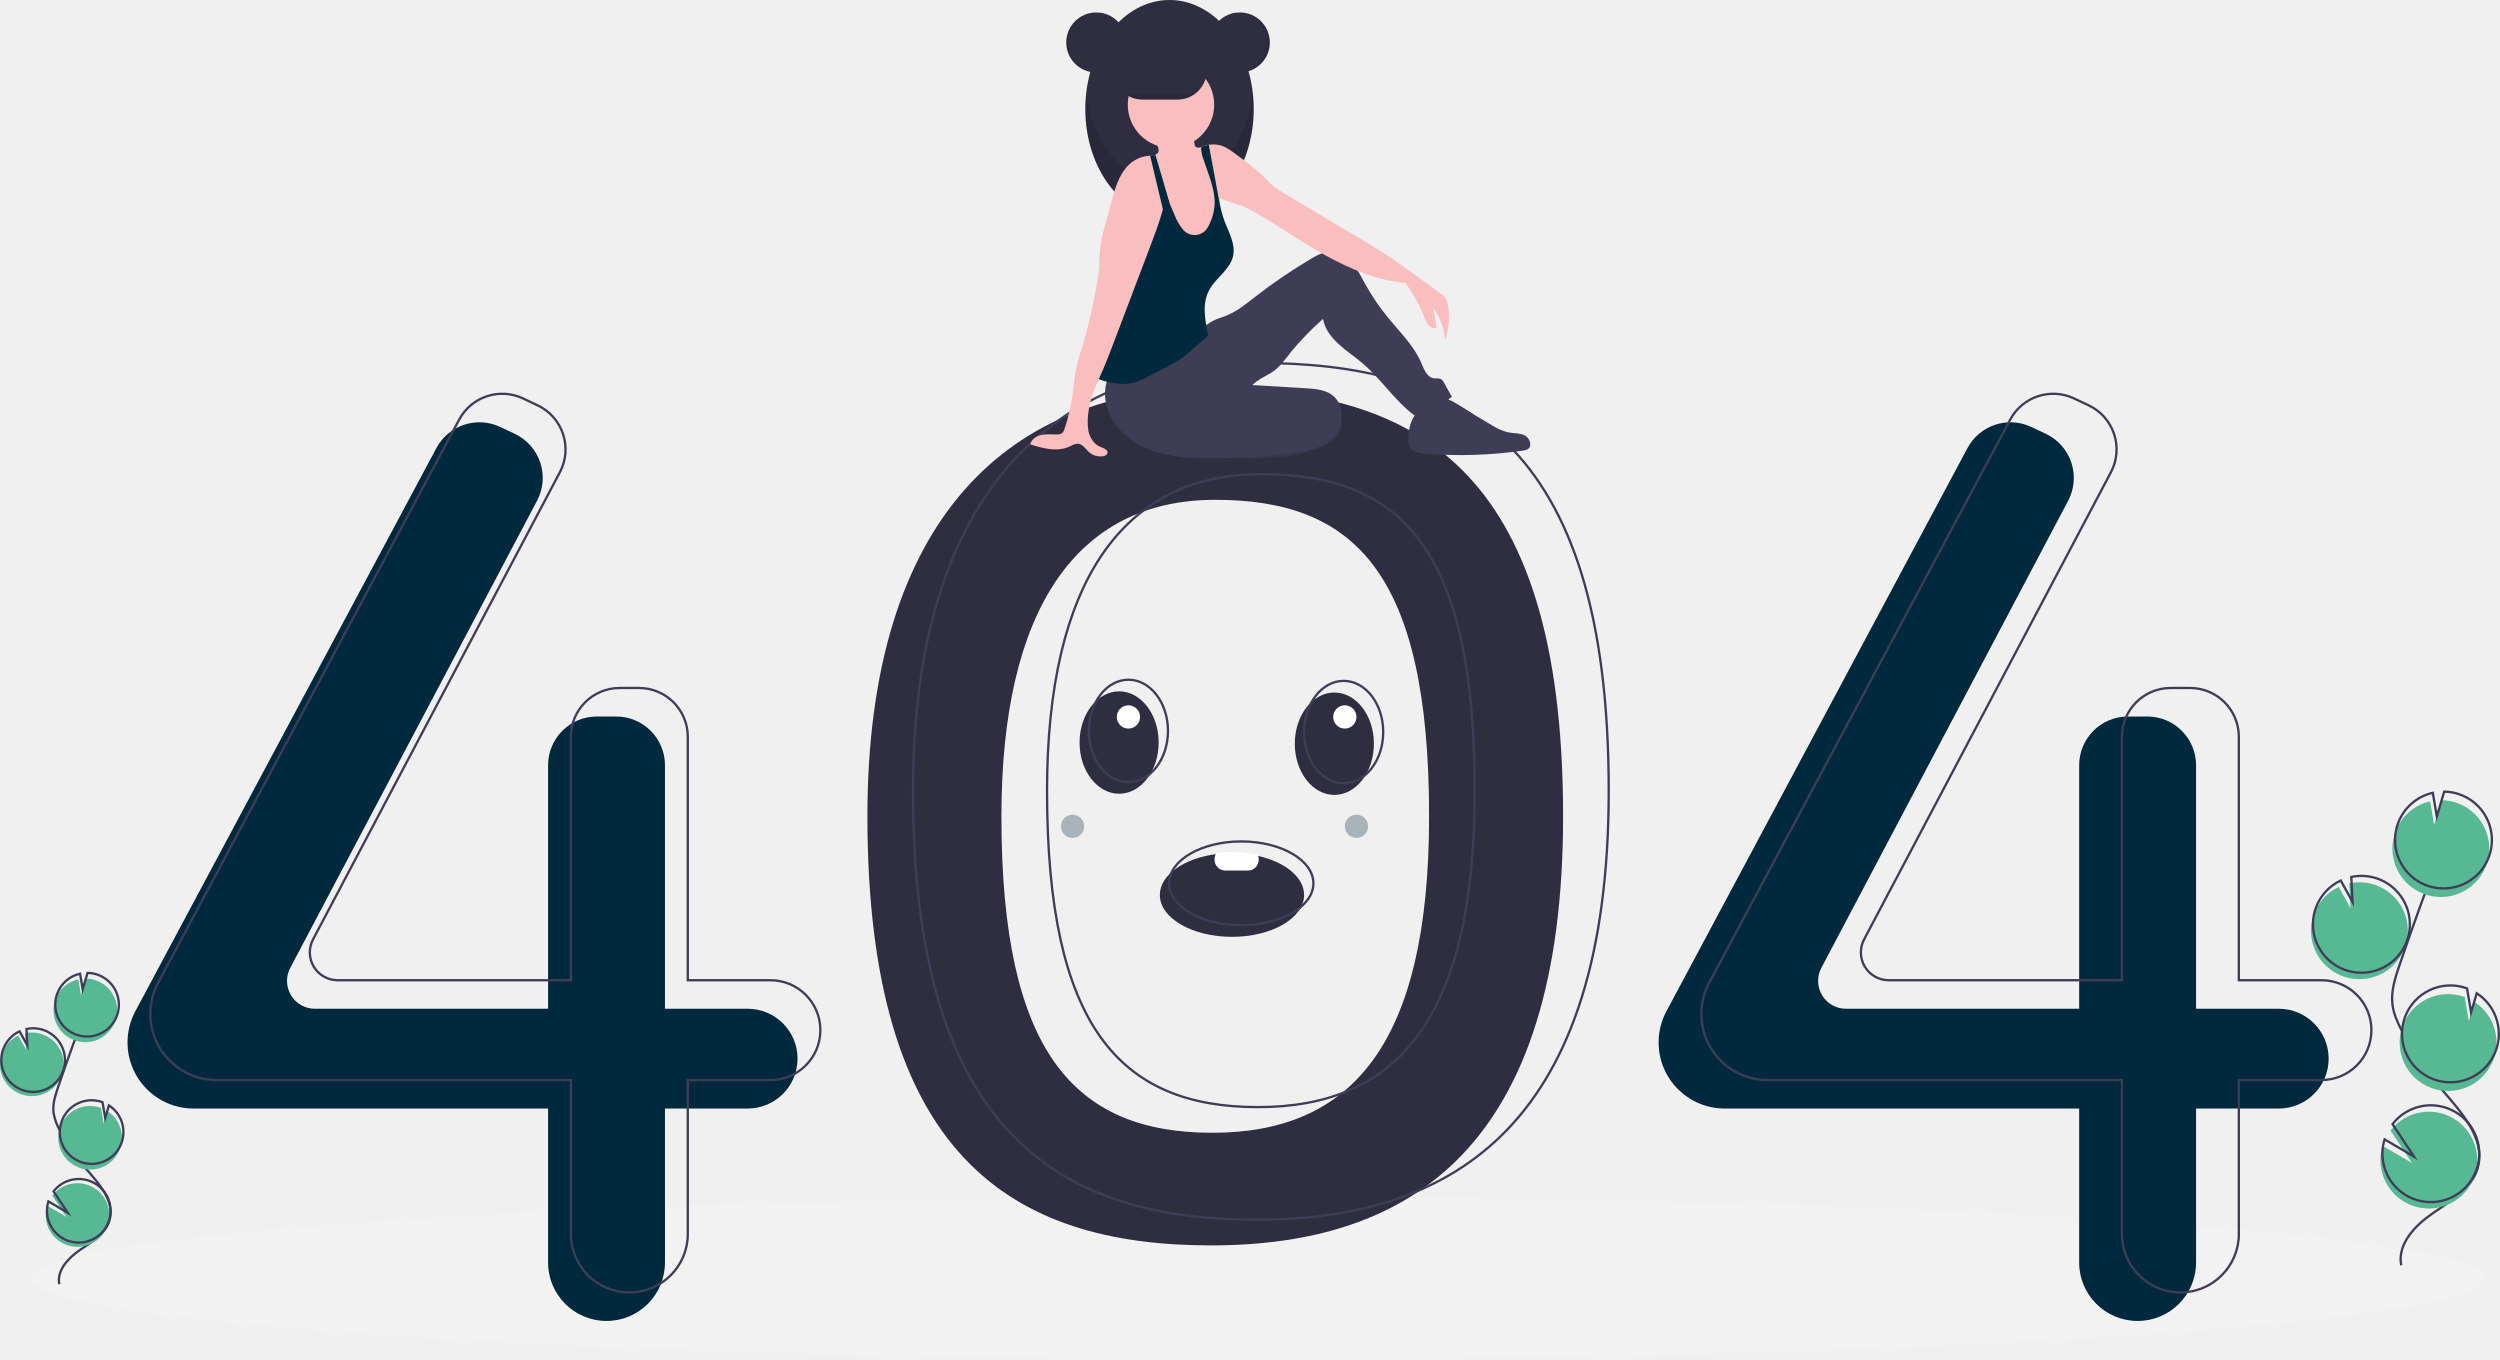
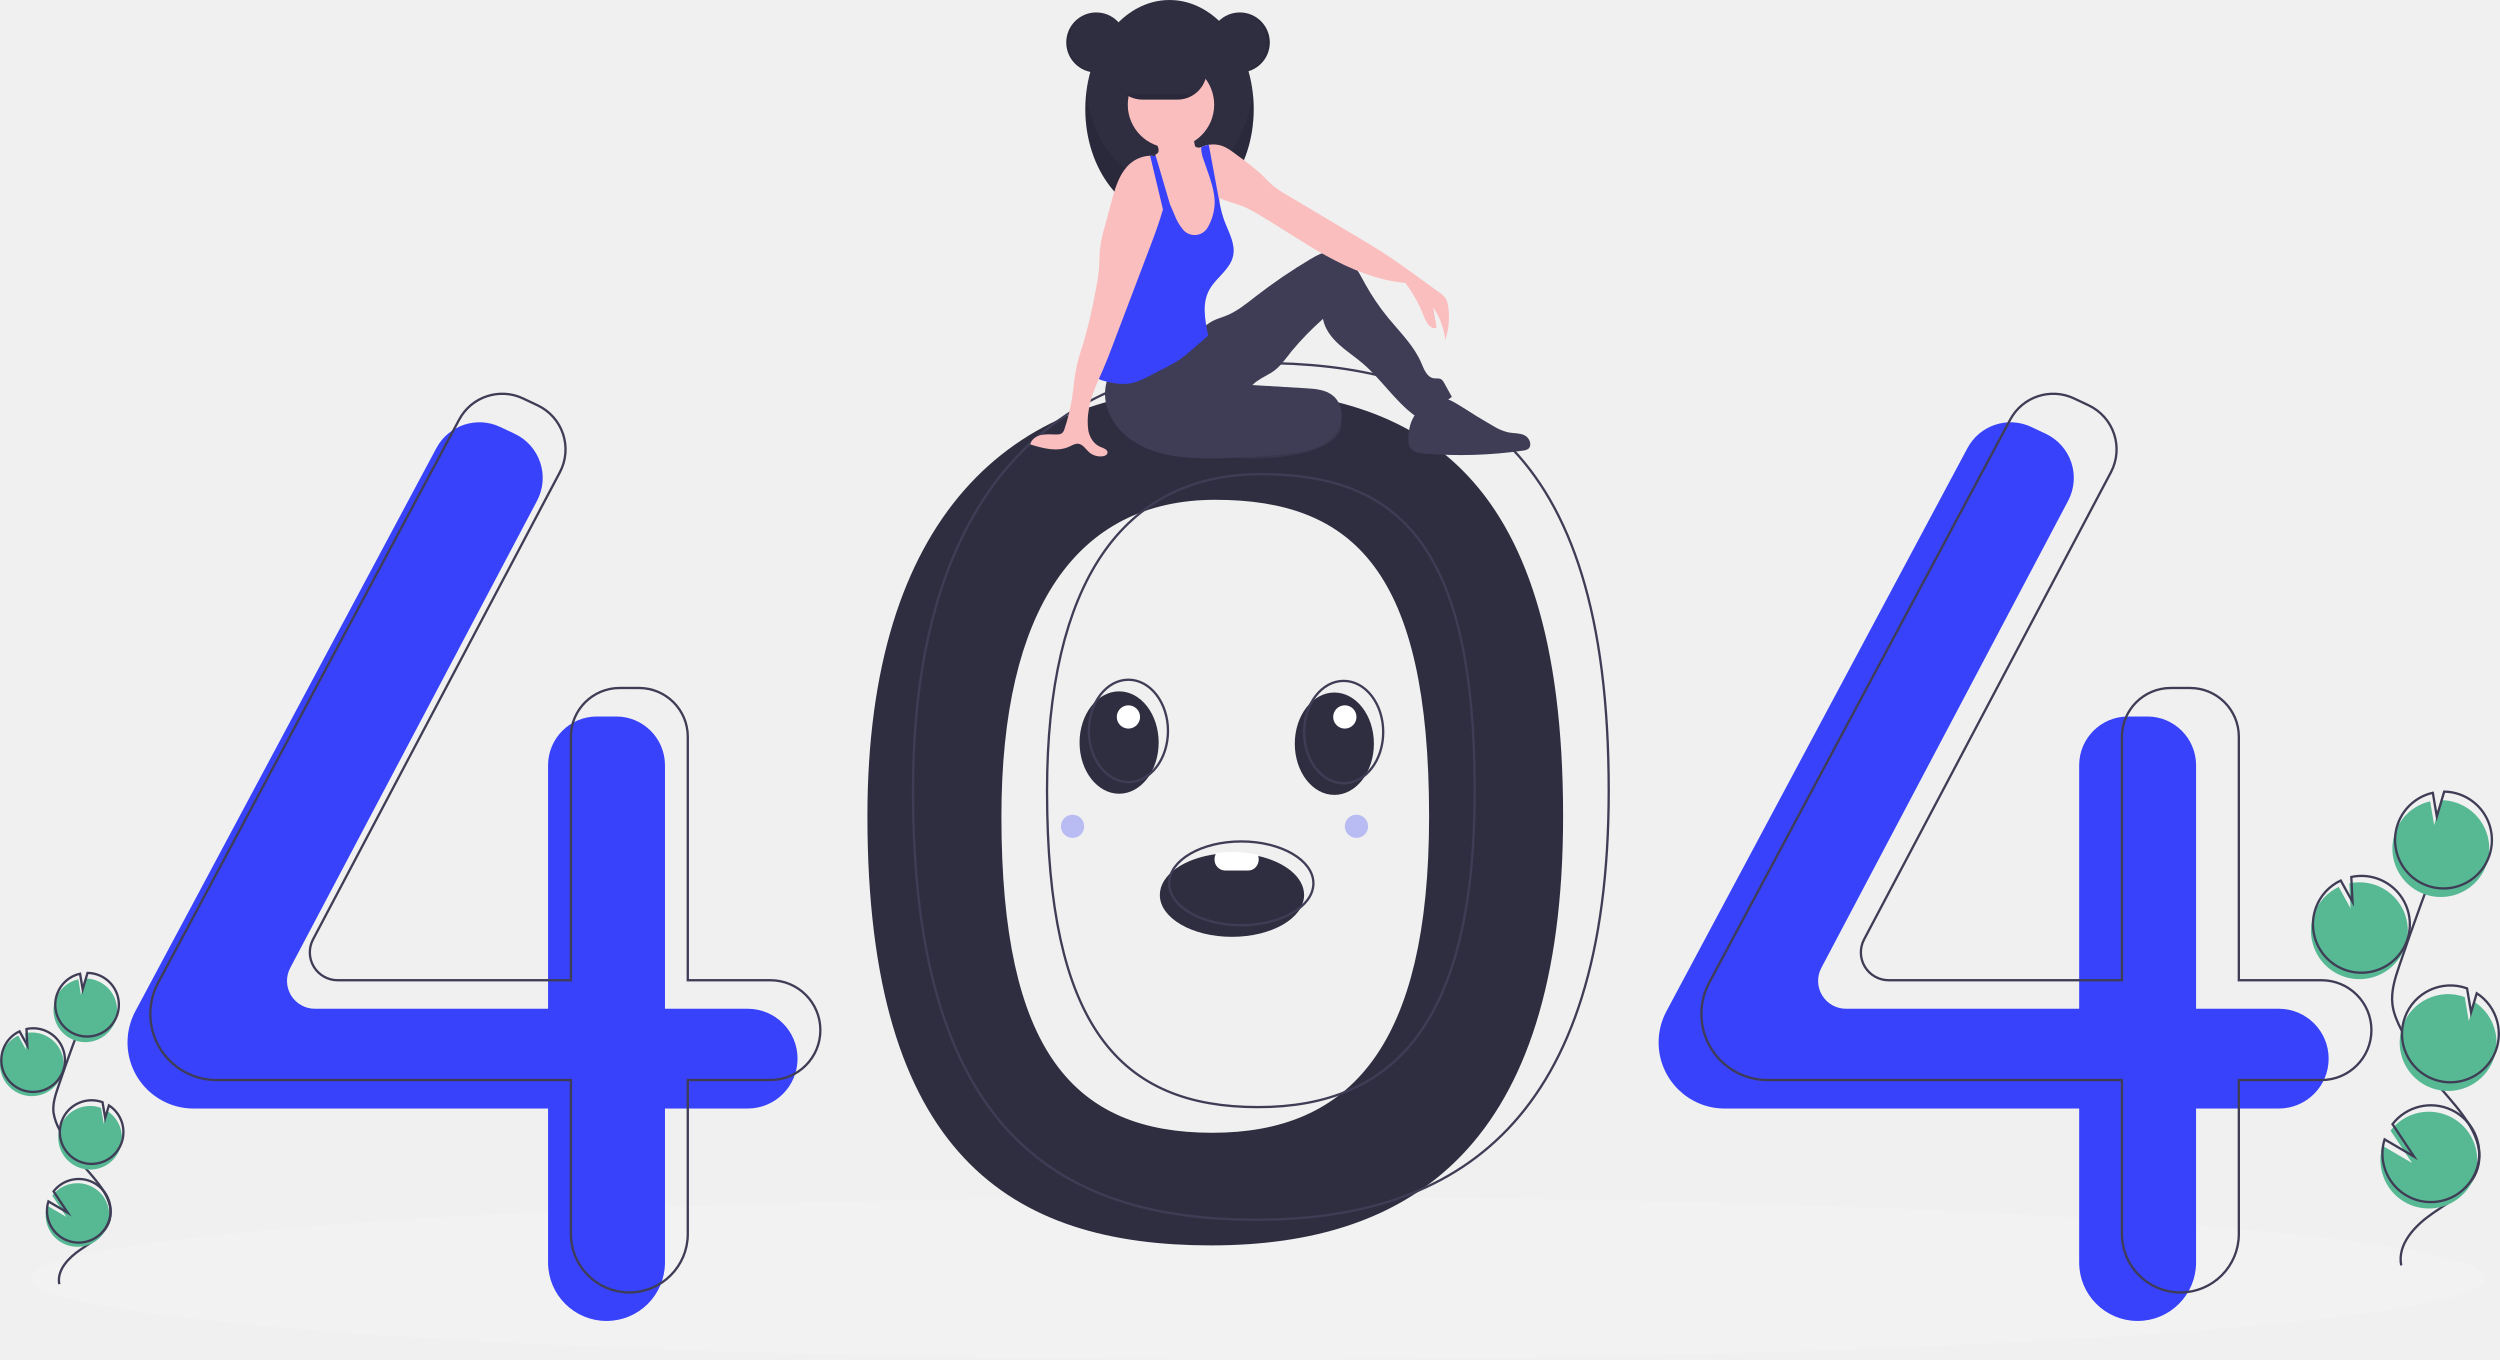
<svg xmlns="http://www.w3.org/2000/svg" id="fd59ce54-f850-4dfc-bc34-dd7d379d600e" data-name="Layer 1" width="1074.392" height="584.231" viewBox="0 0 1074.392 584.231">
  <ellipse cx="540.643" cy="549.309" rx="527.5" ry="34.922" fill="#f2f2f2" />
  <path d="M583.48,324.894c-85.944,0-147.651,55.139-147.651,183.798,0,145.813,61.707,184.411,147.651,184.411s151.327-42.274,151.327-184.411C734.807,356.753,669.424,324.894,583.48,324.894Zm.565,319.808c-59.527,0-90.626-34.923-90.626-135.916,0-89.112,32.372-136.105,91.899-136.105s91.899,30.868,91.899,136.105C677.217,607.234,643.572,644.703,584.045,644.703Z" transform="translate(-63.054 -157.8845)" fill="#2f2e41" />
-   <path d="M384.365,591.401H348.831V486.762A20.956,20.956,0,0,0,327.875,465.806h-8.326a20.956,20.956,0,0,0-20.956,20.956V591.401H198.363a11.963,11.963,0,0,1-10.578-17.552l106.082-200.78A20.956,20.956,0,0,0,284.287,344.33l-6.262-2.957a20.956,20.956,0,0,0-27.429,9.07L121.214,592.475a28.416,28.416,0,0,0-3.356,13.396v0a28.416,28.416,0,0,0,28.416,28.416H298.593v66.167a25.119,25.119,0,0,0,25.119,25.119h0a25.119,25.119,0,0,0,25.119-25.119V634.287h35.534a21.443,21.443,0,0,0,21.443-21.443v0A21.443,21.443,0,0,0,384.365,591.401Z" transform="translate(-63.054 -157.8845)" fill="#00293d" />
-   <path d="M1042.362,591.401h-35.534V486.762A20.956,20.956,0,0,0,985.872,465.806h-8.326a20.956,20.956,0,0,0-20.956,20.956V591.401H856.359a11.963,11.963,0,0,1-10.578-17.552L951.864,373.069A20.956,20.956,0,0,0,942.284,344.33l-6.262-2.957a20.956,20.956,0,0,0-27.429,9.07L779.211,592.475a28.416,28.416,0,0,0-3.356,13.396v0a28.416,28.416,0,0,0,28.416,28.416H956.589v66.167a25.119,25.119,0,0,0,25.119,25.119h0a25.119,25.119,0,0,0,25.119-25.119V634.287h35.534a21.443,21.443,0,0,0,21.443-21.443v0A21.443,21.443,0,0,0,1042.362,591.401Z" transform="translate(-63.054 -157.8845)" fill="#00293d" />
+   <path d="M384.365,591.401H348.831V486.762A20.956,20.956,0,0,0,327.875,465.806h-8.326a20.956,20.956,0,0,0-20.956,20.956V591.401H198.363a11.963,11.963,0,0,1-10.578-17.552l106.082-200.78A20.956,20.956,0,0,0,284.287,344.33l-6.262-2.957a20.956,20.956,0,0,0-27.429,9.07L121.214,592.475a28.416,28.416,0,0,0-3.356,13.396v0a28.416,28.416,0,0,0,28.416,28.416H298.593v66.167a25.119,25.119,0,0,0,25.119,25.119h0a25.119,25.119,0,0,0,25.119-25.119V634.287h35.534a21.443,21.443,0,0,0,21.443-21.443v0A21.443,21.443,0,0,0,384.365,591.401Z" transform="translate(-63.054 -157.8845)" fill="#3742fa" />
+   <path d="M1042.362,591.401h-35.534V486.762A20.956,20.956,0,0,0,985.872,465.806h-8.326a20.956,20.956,0,0,0-20.956,20.956V591.401H856.359a11.963,11.963,0,0,1-10.578-17.552L951.864,373.069A20.956,20.956,0,0,0,942.284,344.33l-6.262-2.957a20.956,20.956,0,0,0-27.429,9.07L779.211,592.475a28.416,28.416,0,0,0-3.356,13.396v0a28.416,28.416,0,0,0,28.416,28.416H956.589v66.167a25.119,25.119,0,0,0,25.119,25.119h0a25.119,25.119,0,0,0,25.119-25.119V634.287h35.534a21.443,21.443,0,0,0,21.443-21.443v0A21.443,21.443,0,0,0,1042.362,591.401Z" transform="translate(-63.054 -157.8845)" fill="#3742fa" />
  <path d="M394.168,579.148H358.634V474.509a20.956,20.956,0,0,0-20.956-20.956h-8.326a20.956,20.956,0,0,0-20.956,20.956V579.148H208.165a11.963,11.963,0,0,1-10.578-17.552L303.67,360.816a20.956,20.956,0,0,0-9.58-28.739l-6.262-2.957a20.956,20.956,0,0,0-27.429,9.07L131.017,580.222a28.416,28.416,0,0,0-3.356,13.396v0a28.416,28.416,0,0,0,28.416,28.416H308.395v66.167a25.119,25.119,0,0,0,25.119,25.119h0a25.119,25.119,0,0,0,25.119-25.119V622.034h35.534a21.443,21.443,0,0,0,21.443-21.443v0A21.443,21.443,0,0,0,394.168,579.148Z" transform="translate(-63.054 -157.8845)" fill="none" stroke="#3f3d56" stroke-miterlimit="10" />
  <path d="M1060.742,579.148h-35.534V474.509a20.956,20.956,0,0,0-20.956-20.956H995.925a20.956,20.956,0,0,0-20.956,20.956V579.148H874.739a11.963,11.963,0,0,1-10.578-17.552L970.244,360.816a20.956,20.956,0,0,0-9.58-28.739l-6.262-2.957a20.956,20.956,0,0,0-27.429,9.07L797.59,580.222a28.416,28.416,0,0,0-3.356,13.396v0a28.416,28.416,0,0,0,28.416,28.416H974.969v66.167a25.119,25.119,0,0,0,25.119,25.119h0a25.119,25.119,0,0,0,25.119-25.119V622.034h35.534a21.443,21.443,0,0,0,21.443-21.443v0A21.443,21.443,0,0,0,1060.742,579.148Z" transform="translate(-63.054 -157.8845)" fill="none" stroke="#3f3d56" stroke-miterlimit="10" />
  <path d="M603.085,313.866c-85.944,0-147.651,55.139-147.651,183.798,0,145.813,61.707,184.411,147.651,184.411s151.327-42.274,151.327-184.411C754.412,345.725,689.029,313.866,603.085,313.866Zm.565,319.808c-59.527,0-90.626-34.923-90.626-135.916,0-89.112,32.372-136.105,91.899-136.105s91.899,30.868,91.899,136.105C696.822,596.206,663.177,633.675,603.65,633.675Z" transform="translate(-63.054 -157.8845)" fill="none" stroke="#3f3d56" stroke-miterlimit="10" />
  <circle cx="471.141" cy="18.25" r="12.901" fill="#2f2e41" />
  <ellipse cx="502.607" cy="46.885" rx="36.186" ry="46.885" fill="#2f2e41" />
  <path d="M565.661,237.494c-18.128,0-33.141-17.271-35.776-39.805a60.976,60.976,0,0,0-.41,7.08c0,25.894,16.201,46.885,36.186,46.885s36.186-20.991,36.186-46.885a60.976,60.976,0,0,0-.41-7.08C598.803,220.224,583.789,237.494,565.661,237.494Z" transform="translate(-63.054 -157.8845)" opacity="0.1" />
  <path d="M639.296,342.073c-.777,3.193-4.128,5.751-7.839,7.538-7.802,3.757-17.425,4.878-26.76,5.254a45.176,45.176,0,0,1-7.144-.132,20.537,20.537,0,0,1-12.251-5.631,1.681,1.681,0,0,1,.044-2.844c4.969-5.459,13.262-8.806,21.616-11.216,6.334-1.827,17.381-6.561,24.29-5.922C637.944,329.739,640.277,338.041,639.296,342.073Z" transform="translate(-63.054 -157.8845)" fill="#3f3d56" />
  <path d="M639.296,342.073c-.777,3.193-4.128,5.751-7.839,7.538-7.802,3.757-17.425,4.878-26.76,5.254a45.176,45.176,0,0,1-7.144-.132,20.537,20.537,0,0,1-12.251-5.631,1.681,1.681,0,0,1,.044-2.844c4.969-5.459,13.262-8.806,21.616-11.216,6.334-1.827,17.381-6.561,24.29-5.922C637.944,329.739,640.277,338.041,639.296,342.073Z" transform="translate(-63.054 -157.8845)" opacity="0.1" />
  <path d="M540.098,318.206a19.77,19.77,0,0,0-1.199,15.075,26.339,26.339,0,0,0,8.829,12.497c10.095,8.092,23.988,9.205,36.925,9.093a284.649,284.649,0,0,0,33.905-2.324,40.538,40.538,0,0,0,11.001-2.554c4.222-1.827,7.933-5.178,9.436-9.526s.436-9.672-3.134-12.574c-3.137-2.55-7.463-2.9-11.498-3.143l-23.088-1.387c2.281-2.308,5.318-3.614,8.096-5.292,3.685-2.226,6.134-5.965,8.813-9.335a129.001,129.001,0,0,1,13.439-13.817c.751,4.31,3.478,7.85,6.687,10.824s6.908,5.368,10.244,8.2c8.079,6.858,13.896,16.167,22.392,22.5a43.829,43.829,0,0,0,16.049-8.012l-3.302-5.981a3.94,3.94,0,0,0-1.245-1.553c-.935-.575-2.14-.279-3.225-.441-2.901-.435-4.168-3.784-5.306-6.487-3.125-7.422-9.108-13.18-14.218-19.404a98.009,98.009,0,0,1-9.996-14.723c-1.717-3.102-3.288-6.331-5.617-9.003s-5.594-4.773-9.139-4.781c-3.132-.007-6.021,1.584-8.714,3.183a230.477,230.477,0,0,0-23.63,16.099c-3.944,3.062-7.863,6.296-12.489,8.174-1.947.79-4,1.331-5.869,2.292-3.273,1.684-5.757,4.534-8.431,7.064C566.277,311.892,553.219,317.738,540.098,318.206Z" transform="translate(-63.054 -157.8845)" fill="#3f3d56" />
  <path d="M588.374,253.983a23.774,23.774,0,0,1-1.734,8.033,10.045,10.045,0,0,1-5.768,5.573,12.375,12.375,0,0,1-5.623.182,10.882,10.882,0,0,1-4.582-1.561c-2.165-1.488-3.244-4.144-3.637-6.743-.393-2.596-.217-5.249-.469-7.863a42.944,42.944,0,0,0-1.202-6.255c-.17-.683-.343-1.362-.513-2.042-.167-.68-.33-1.359-.481-2.039-.138-.639-.267-1.281-.378-1.926-.091-.544-.173-1.092-.233-1.643a18.423,18.423,0,0,0-.809-4.811,14.607,14.607,0,0,0-1.687-2.854c-.286-.409-.563-.818-.818-1.243a5.89,5.89,0,0,1-.972-3.748,3.286,3.286,0,0,1,.148-.601c.025-.076.053-.151.085-.223A1.802,1.802,0,0,0,560.932,223.07a3.433,3.433,0,0,0-.148-1.778,11.318,11.318,0,0,0-.96-2.288c-.264-.478-1.161-1.34-1.167-1.888-.013-1.101,2.14-1.989,3.011-2.423a16.796,16.796,0,0,1,8.597-1.743c1.904.129,3.968.714,5.019,2.31.944,1.438.818,3.301,1.221,4.972a1.471,1.471,0,0,0,.299.664,1.341,1.341,0,0,0,.739.34,4.549,4.549,0,0,0,1.416.057h.003a2.931,2.931,0,0,0,.371-.054,4.957,4.957,0,0,0,2.033-.878q.585-.156,1.18-.255a.251.251,0,0,0,.047-.009c1.576,4.975,1.781,10.308,3.071,15.374.639,2.52,1.554,5.009,1.683,7.602.009.113.013.23.016.346.019.834-.047,1.674-.013,2.505a6.981,6.981,0,0,0,.126,1.114,15.611,15.611,0,0,0,.525,1.743l.009.028c.06.183.116.368.164.554.035.135.066.267.091.403l.003.009A14.938,14.938,0,0,1,588.374,253.983Z" transform="translate(-63.054 -157.8845)" fill="#fbbebe" />
  <circle cx="503.237" cy="44.997" r="18.565" fill="#fbbebe" />
  <path d="M684.157,304.033a30.445,30.445,0,0,0-5.236-14.103q.722,4.295,1.447,8.587a3.214,3.214,0,0,1-3.367-1.035,10.337,10.337,0,0,1-1.765-3.276,67.466,67.466,0,0,0-8.21-14.736c-11.819-.985-23.502-5.884-33.896-11.595-10.396-5.708-20.126-12.552-30.384-18.502a43.573,43.573,0,0,0-5.544-2.832c-3.21-1.287-6.812-1.954-9.855-3.468-.204-.101-.409-.208-.61-.318a12.578,12.578,0,0,1-1.945-1.306,10.344,10.344,0,0,1-.931-.856,20.351,20.351,0,0,1-3.559-5.953c-1.633-3.612-2.215-7.97-3.845-11.583a11.203,11.203,0,0,1,2.502-1.765h.003c.132-.069.264-.135.4-.198a11.94,11.94,0,0,1,2.004-.733q.585-.156,1.18-.255a.251.251,0,0,0,.047-.009,11.566,11.566,0,0,1,5.491.434c2.587.875,4.767,2.621,6.941,4.273a114.02,114.02,0,0,1,10.148,8.049c1.794,1.718,3.43,3.606,5.359,5.167a42.144,42.144,0,0,0,5.057,3.351q15.656,9.327,31.315,18.65c3.534,2.105,7.07,4.21,10.526,6.438,5.249,3.386,10.308,7.055,15.365,10.721q4.47,3.238,8.936,6.479a9.728,9.728,0,0,1,2.533,2.341,8.472,8.472,0,0,1,1.123,3.433A31.387,31.387,0,0,1,684.157,304.033Z" transform="translate(-63.054 -157.8845)" fill="#fbbebe" />
-   <path d="M592.977,267.944c-1.252,5.617-6.929,9.012-9.896,13.946-3.688,6.123-2.184,13.241-.799,20.255q-3.795,3.271-7.593,6.542c-1.397,1.199-2.794,2.404-4.298,3.464a57.351,57.351,0,0,1-6.86,3.94q-3.361,1.728-6.721,3.458a32.128,32.128,0,0,1-6.58,2.788c-4.415,1.133-9.103.34-13.471-.972a6.088,6.088,0,0,1-1.473-.601,2.394,2.394,0,0,1-.699-.632,3.911,3.911,0,0,1-.444-2.539c.444-7.351,2.24-14.547,4.031-21.69a85.26,85.26,0,0,1,3.848-12.577,85.077,85.077,0,0,1,5.415-10.151,68.368,68.368,0,0,1,7.929-11.514,18.479,18.479,0,0,0,3.675-4.739c1.117-2.549.686-5.472.913-8.247a17.148,17.148,0,0,1,1.633-6.007v-.003a17.093,17.093,0,0,1,1.743-2.882q.458,1.067.916,2.13.302.699.598,1.394.387.897.768,1.787,1.1,2.558,2.196,5.113a21.59,21.59,0,0,0,3.335,5.944,6.499,6.499,0,0,0,11.123-.853,21.261,21.261,0,0,0,2.272-6.013,19.215,19.215,0,0,0,.252-7.835c-.758-5.009-2.889-10.126-4.437-14.78a14.945,14.945,0,0,1-1.079-4.871,3.351,3.351,0,0,1,.057-.56c.009-.047.019-.098.028-.145a11.94,11.94,0,0,1,2.004-.733q.585-.156,1.18-.255,2.044,11.064,4.094,22.127c.032.173.066.346.098.522.195,1.057.393,2.115.614,3.169.198.957.412,1.91.651,2.857l.009.028c.082.321.167.639.255.957l.003.009c.242.868.513,1.731.818,2.58C590.938,257.475,594.164,262.629,592.977,267.944Z" transform="translate(-63.054 -157.8845)" fill="#00293d" />
+   <path d="M592.977,267.944c-1.252,5.617-6.929,9.012-9.896,13.946-3.688,6.123-2.184,13.241-.799,20.255q-3.795,3.271-7.593,6.542c-1.397,1.199-2.794,2.404-4.298,3.464a57.351,57.351,0,0,1-6.86,3.94q-3.361,1.728-6.721,3.458a32.128,32.128,0,0,1-6.58,2.788c-4.415,1.133-9.103.34-13.471-.972a6.088,6.088,0,0,1-1.473-.601,2.394,2.394,0,0,1-.699-.632,3.911,3.911,0,0,1-.444-2.539c.444-7.351,2.24-14.547,4.031-21.69a85.26,85.26,0,0,1,3.848-12.577,85.077,85.077,0,0,1,5.415-10.151,68.368,68.368,0,0,1,7.929-11.514,18.479,18.479,0,0,0,3.675-4.739c1.117-2.549.686-5.472.913-8.247a17.148,17.148,0,0,1,1.633-6.007v-.003a17.093,17.093,0,0,1,1.743-2.882q.458,1.067.916,2.13.302.699.598,1.394.387.897.768,1.787,1.1,2.558,2.196,5.113a21.59,21.59,0,0,0,3.335,5.944,6.499,6.499,0,0,0,11.123-.853,21.261,21.261,0,0,0,2.272-6.013,19.215,19.215,0,0,0,.252-7.835c-.758-5.009-2.889-10.126-4.437-14.78a14.945,14.945,0,0,1-1.079-4.871,3.351,3.351,0,0,1,.057-.56c.009-.047.019-.098.028-.145a11.94,11.94,0,0,1,2.004-.733q.585-.156,1.18-.255,2.044,11.064,4.094,22.127c.032.173.066.346.098.522.195,1.057.393,2.115.614,3.169.198.957.412,1.91.651,2.857l.009.028c.082.321.167.639.255.957l.003.009c.242.868.513,1.731.818,2.58C590.938,257.475,594.164,262.629,592.977,267.944Z" transform="translate(-63.054 -157.8845)" fill="#3742fa" />
  <path d="M668.321,346.877a6.583,6.583,0,0,0,.61,3.143c1.162,2.124,3.95,2.606,6.362,2.805a188.377,188.377,0,0,0,42.266-1.288,4.886,4.886,0,0,0,2.151-.668c1.99-1.395.763-4.795-1.41-5.884s-4.751-.826-7.135-1.297a22.479,22.479,0,0,1-6.678-2.896q-7.252-4.167-14.293-8.688c-2.795-1.795-6.093-3.71-9.24-2.646C672.43,332.343,668.265,337.681,668.321,346.877Z" transform="translate(-63.054 -157.8845)" fill="#3f3d56" />
  <path d="M564.437,240.874v.003c-.022.132-.044.261-.072.39-.035.214-.076.431-.116.645-.39,1.998-.868,3.987-1.419,5.963-1.51,5.459-3.534,10.831-5.541,16.123q-8.081,21.287-16.164,42.577c-1.359,3.575-2.716,7.152-4.261,10.654-.516,1.167-1.048,2.344-1.576,3.534-1.894,4.257-3.713,8.653-4.317,13.184a27.45,27.45,0,0,0-.192,9.04c.604,2.97,2.407,5.872,5.23,6.97,1.378.538,3.351,1.259,2.974,2.69-.204.787-1.098,1.171-1.901,1.303a7.312,7.312,0,0,1-5.966-1.718c-1.507-1.337-2.665-3.417-4.67-3.641-1.388-.151-2.665.68-3.936,1.262-5.186,2.369-11.227.711-16.674-.972.428-2.206,2.643-3.66,4.843-4.1,2.199-.444,4.474-.129,6.718-.189a3.51,3.51,0,0,0,2.042-.525,3.705,3.705,0,0,0,1.101-1.882,78.964,78.964,0,0,0,3.213-13.147c.724-4.666,1.026-9.405,2.058-14.015.802-3.597,2.042-7.08,3.106-10.61a224.682,224.682,0,0,0,5.06-22.077,78.02,78.02,0,0,0,1.425-9.368c.179-2.612.094-5.236.346-7.838a60.888,60.888,0,0,1,2.111-9.997q1.444-5.348,2.885-10.689c1.425-5.271,2.955-10.746,6.567-14.843a13.962,13.962,0,0,1,10.028-4.789,9.882,9.882,0,0,1,2.13.23c.116.028.233.057.349.088a8.634,8.634,0,0,1,2.174.9c1.114-.708,1.68-.459,2.42.632a6.973,6.973,0,0,1,.881,3.795A52.424,52.424,0,0,1,564.437,240.874Z" transform="translate(-63.054 -157.8845)" fill="#fbbebe" />
-   <path d="M565.661,245.046l-.047.047-.255.255-2.53,2.527-1.24-5.208-4.251-17.854a9.882,9.882,0,0,1,2.13.23,3.286,3.286,0,0,1,.148-.601l.201.689,1.441,4.902,2.728,9.308.45,1.532v.003Z" transform="translate(-63.054 -157.8845)" fill="#00293d" />
+   <path d="M565.661,245.046l-.047.047-.255.255-2.53,2.527-1.24-5.208-4.251-17.854a9.882,9.882,0,0,1,2.13.23,3.286,3.286,0,0,1,.148-.601l.201.689,1.441,4.902,2.728,9.308.45,1.532v.003Z" transform="translate(-63.054 -157.8845)" fill="#3742fa" />
  <path d="M581.715,188.087a12.582,12.582,0,0,1-3.7,8.896,12.314,12.314,0,0,1-1.36,1.176,12.528,12.528,0,0,1-7.536,2.524H554.023a12.59,12.59,0,0,1,0-25.18h15.096A12.629,12.629,0,0,1,581.715,188.087Z" transform="translate(-63.054 -157.8845)" fill="#2f2e41" />
  <circle cx="532.815" cy="18.25" r="12.901" fill="#2f2e41" />
  <path d="M595.554,163.234c-.158,0-.315.006-.472.012a12.898,12.898,0,0,1,0,25.778c.157.006.314.012.472.012a12.901,12.901,0,1,0,0-25.802Z" transform="translate(-63.054 -157.8845)" opacity="0.1" />
  <path d="M534.195,163.234c.158,0,.315.006.472.012a12.898,12.898,0,0,0,0,25.778c-.157.006-.314.012-.472.012a12.901,12.901,0,0,1,0-25.802Z" transform="translate(-63.054 -157.8845)" opacity="0.1" />
  <path d="M576.655,198.159a12.528,12.528,0,0,1-7.536,2.524H554.023a12.528,12.528,0,0,1-7.536-2.524Z" transform="translate(-63.054 -157.8845)" opacity="0.1" />
  <path d="M674.14,291.64s3.252,9.372,6.229,6.876L677.996,286.267Z" transform="translate(-63.054 -157.8845)" fill="#fbbebe" />
  <path d="M1069.918,577.434a20.813,20.813,0,1,0,2.772-39.915l.521,10.712-5.068-9.18a20.734,20.734,0,0,0-10.684,11.723,20.408,20.408,0,0,0-1.197,5.63A20.809,20.809,0,0,0,1069.918,577.434Z" transform="translate(-63.054 -157.8845)" fill="#57b894" />
  <path d="M1094.995,701.678c-1.789-9.11,5.963-17.187,13.621-22.437s16.605-10.408,19.218-19.317c3.755-12.804-7.43-24.53-16.136-34.642a125.3,125.3,0,0,1-16.524-24.557c-1.811-3.533-3.476-7.225-3.952-11.166-.686-5.675,1.137-11.323,2.974-16.737q9.179-27.052,19.628-53.65" transform="translate(-63.054 -157.8845)" fill="none" stroke="#3f3d56" stroke-miterlimit="10" />
  <path d="M1070.775,574.676a20.813,20.813,0,1,0,2.772-39.915l.521,10.712-5.068-9.18a20.734,20.734,0,0,0-10.684,11.723,20.408,20.408,0,0,0-1.197,5.63A20.809,20.809,0,0,0,1070.775,574.676Z" transform="translate(-63.054 -157.8845)" fill="none" stroke="#3f3d56" stroke-miterlimit="10" />
  <path d="M1092.451,515.473a20.788,20.788,0,0,1,14.98-13.198l1.714,10.184,3.177-10.696a20.81,20.81,0,1,1-19.871,13.71Z" transform="translate(-63.054 -157.8845)" fill="#57b894" />
  <path d="M1093.594,511.795a20.788,20.788,0,0,1,14.98-13.198l1.714,10.184,3.177-10.696a20.81,20.81,0,1,1-19.871,13.71Z" transform="translate(-63.054 -157.8845)" fill="none" stroke="#3f3d56" stroke-miterlimit="10" />
  <path d="M1108.045,625.489a20.81,20.81,0,0,0,18.419-37.023l-2.441,8.219-1.731-10.304a.362.362,0,0,0-.053-.02,20.811,20.811,0,1,0-14.194,39.127Z" transform="translate(-63.054 -157.8845)" fill="#57b894" />
  <path d="M1109.035,621.764a20.81,20.81,0,0,0,18.419-37.023l-2.441,8.219-1.731-10.304a.362.362,0,0,0-.053-.02,20.811,20.811,0,1,0-14.194,39.127Z" transform="translate(-63.054 -157.8845)" fill="none" stroke="#3f3d56" stroke-miterlimit="10" />
  <path d="M1086.378,660.051a20.801,20.801,0,1,0,4.011-16.297l9.273,13.957-12.67-7.408A20.616,20.616,0,0,0,1086.378,660.051Z" transform="translate(-63.054 -157.8845)" fill="#57b894" />
  <path d="M1087.235,657.294a20.801,20.801,0,1,0,4.011-16.297l9.273,13.957-12.67-7.408A20.616,20.616,0,0,0,1087.235,657.294Z" transform="translate(-63.054 -157.8845)" fill="none" stroke="#3f3d56" stroke-miterlimit="10" />
  <path d="M72.061,628.133a13.674,13.674,0,1,0,1.821-26.225l.342,7.038-3.33-6.032a13.623,13.623,0,0,0-7.019,7.702,13.409,13.409,0,0,0-.787,3.699A13.672,13.672,0,0,0,72.061,628.133Z" transform="translate(-63.054 -157.8845)" fill="#57b894" />
  <path d="M88.538,709.763c-1.175-5.986,3.918-11.292,8.949-14.741s10.91-6.838,12.626-12.692c2.467-8.412-4.882-16.117-10.601-22.76A82.324,82.324,0,0,1,88.656,643.436a22.21,22.21,0,0,1-2.597-7.336c-.451-3.729.747-7.439,1.954-10.996q6.031-17.773,12.896-35.249" transform="translate(-63.054 -157.8845)" fill="none" stroke="#3f3d56" stroke-miterlimit="10" />
  <path d="M72.625,626.321a13.674,13.674,0,1,0,1.821-26.225l.342,7.038L71.458,601.103a13.623,13.623,0,0,0-7.019,7.702,13.409,13.409,0,0,0-.787,3.699A13.672,13.672,0,0,0,72.625,626.321Z" transform="translate(-63.054 -157.8845)" fill="none" stroke="#3f3d56" stroke-miterlimit="10" />
  <path d="M86.866,587.423a13.658,13.658,0,0,1,9.842-8.671l1.126,6.691,2.087-7.027a13.673,13.673,0,1,1-13.055,9.007Z" transform="translate(-63.054 -157.8845)" fill="#57b894" />
  <path d="M87.617,585.007a13.658,13.658,0,0,1,9.842-8.671l1.126,6.691L100.673,576a13.673,13.673,0,1,1-13.055,9.007Z" transform="translate(-63.054 -157.8845)" fill="none" stroke="#3f3d56" stroke-miterlimit="10" />
  <path d="M97.112,659.706a13.673,13.673,0,0,0,12.102-24.325l-1.604,5.4-1.137-6.77a.238.238,0,0,0-.035-.013,13.673,13.673,0,1,0-9.326,25.707Z" transform="translate(-63.054 -157.8845)" fill="#57b894" />
  <path d="M97.762,657.259a13.673,13.673,0,0,0,12.102-24.325l-1.604,5.4-1.137-6.77a.238.238,0,0,0-.035-.013,13.673,13.673,0,1,0-9.326,25.707Z" transform="translate(-63.054 -157.8845)" fill="none" stroke="#3f3d56" stroke-miterlimit="10" />
  <path d="M82.876,682.414a13.667,13.667,0,1,0,2.635-10.708l6.092,9.17-8.324-4.867A13.545,13.545,0,0,0,82.876,682.414Z" transform="translate(-63.054 -157.8845)" fill="#57b894" />
  <path d="M83.439,680.602a13.667,13.667,0,1,0,2.635-10.708l6.092,9.17-8.324-4.867A13.545,13.545,0,0,0,83.439,680.602Z" transform="translate(-63.054 -157.8845)" fill="none" stroke="#3f3d56" stroke-miterlimit="10" />
  <ellipse cx="480.946" cy="319.115" rx="17" ry="22" fill="#2f2e41" />
  <ellipse cx="573.446" cy="319.615" rx="17" ry="22" fill="#2f2e41" />
  <path d="M623.5,542.5c0,9.94-13.88,18-31,18s-31-8.06-31-18c0-8.61,10.41-15.81,24.32-17.57a50.104,50.104,0,0,1,6.68-.43,50.699,50.699,0,0,1,11.13,1.2C615.25,528.29,623.5,534.84,623.5,542.5Z" transform="translate(-63.054 -157.8845)" fill="#2f2e41" />
  <ellipse cx="484.946" cy="314.115" rx="17" ry="22" fill="none" stroke="#3f3d56" stroke-miterlimit="10" />
  <ellipse cx="577.446" cy="314.615" rx="17" ry="22" fill="none" stroke="#3f3d56" stroke-miterlimit="10" />
  <ellipse cx="533.446" cy="379.615" rx="31" ry="18" fill="none" stroke="#3f3d56" stroke-miterlimit="10" />
  <path d="M604,527.2a4.937,4.937,0,0,1-1.32,3.392A4.339,4.339,0,0,1,599.5,532h-10a4.664,4.664,0,0,1-4.5-4.8,4.905,4.905,0,0,1,.82-2.741A47.02,47.02,0,0,1,592.5,524a47.665,47.665,0,0,1,11.13,1.28A5.067,5.067,0,0,1,604,527.2Z" transform="translate(-63.054 -157.8845)" fill="#fff" />
  <circle cx="484.946" cy="308.115" r="5" fill="#fff" />
  <circle cx="577.946" cy="308.115" r="5" fill="#fff" />
-   <circle cx="582.946" cy="355.115" r="5" fill="#00293d" opacity="0.3" />
-   <circle cx="460.946" cy="355.115" r="5" fill="#00293d" opacity="0.3" />
+   <circle cx="582.946" cy="355.115" r="5" fill="#3742fa" opacity="0.3" />
+   <circle cx="460.946" cy="355.115" r="5" fill="#3742fa" opacity="0.3" />
</svg>
